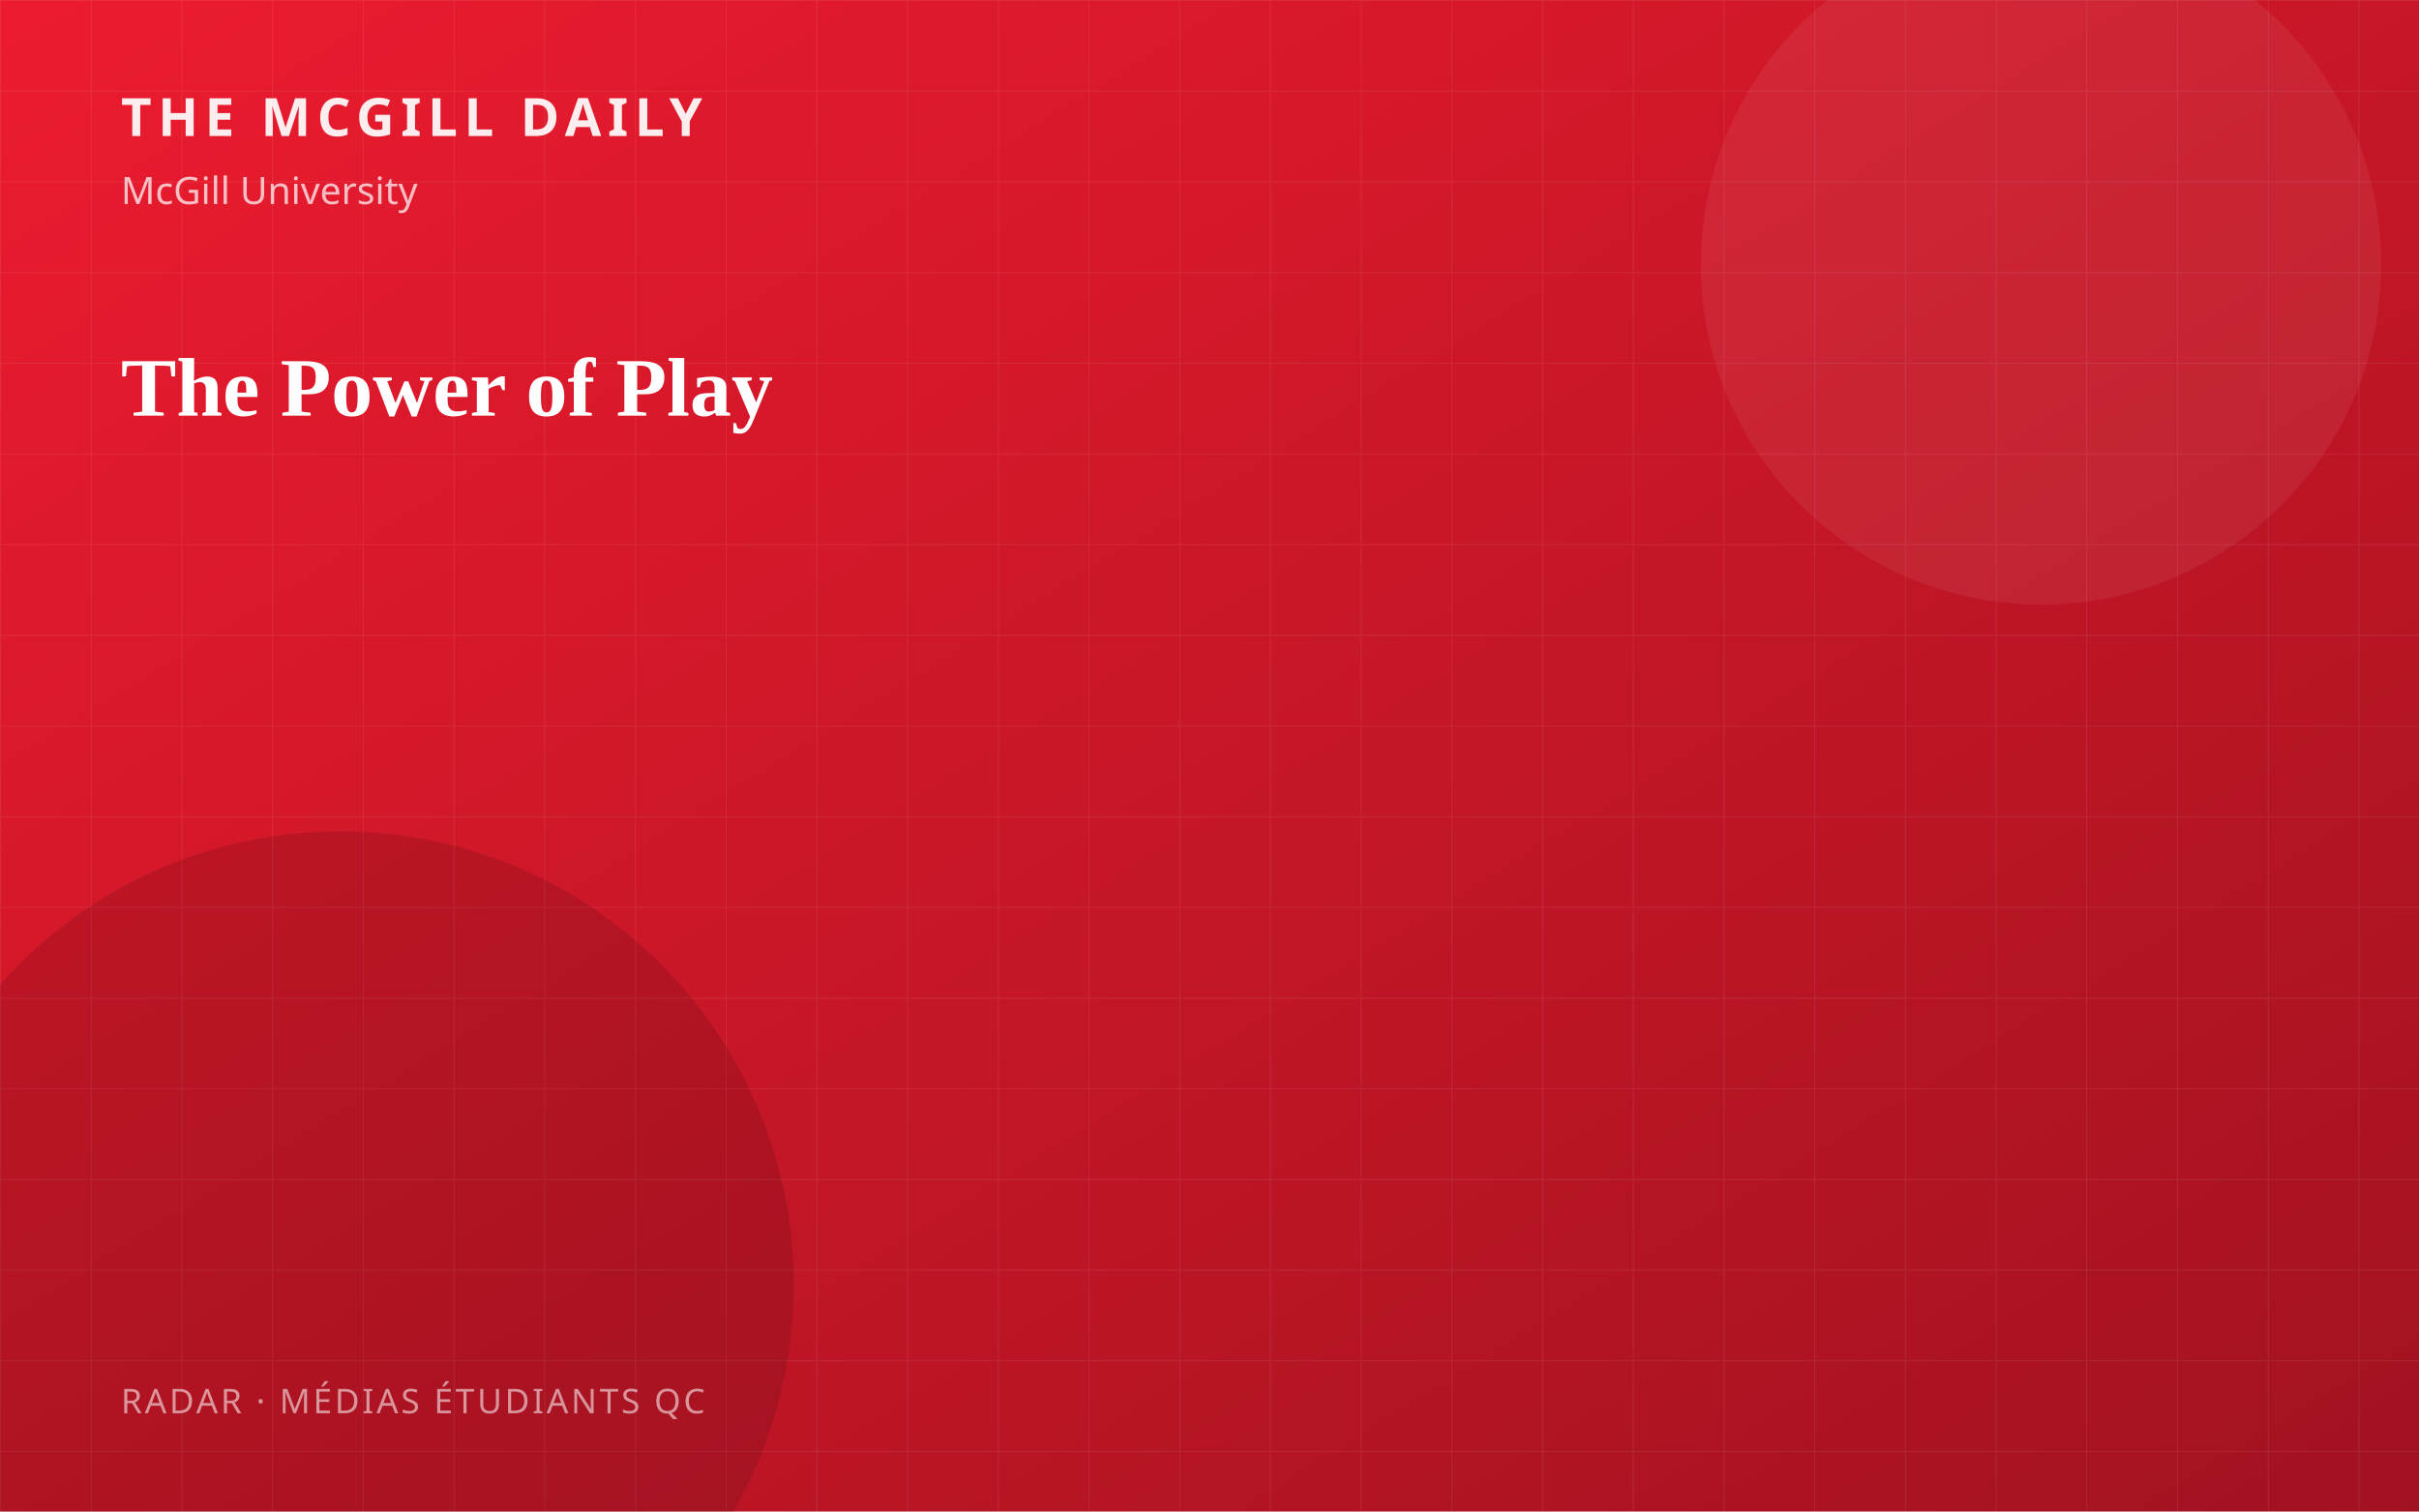
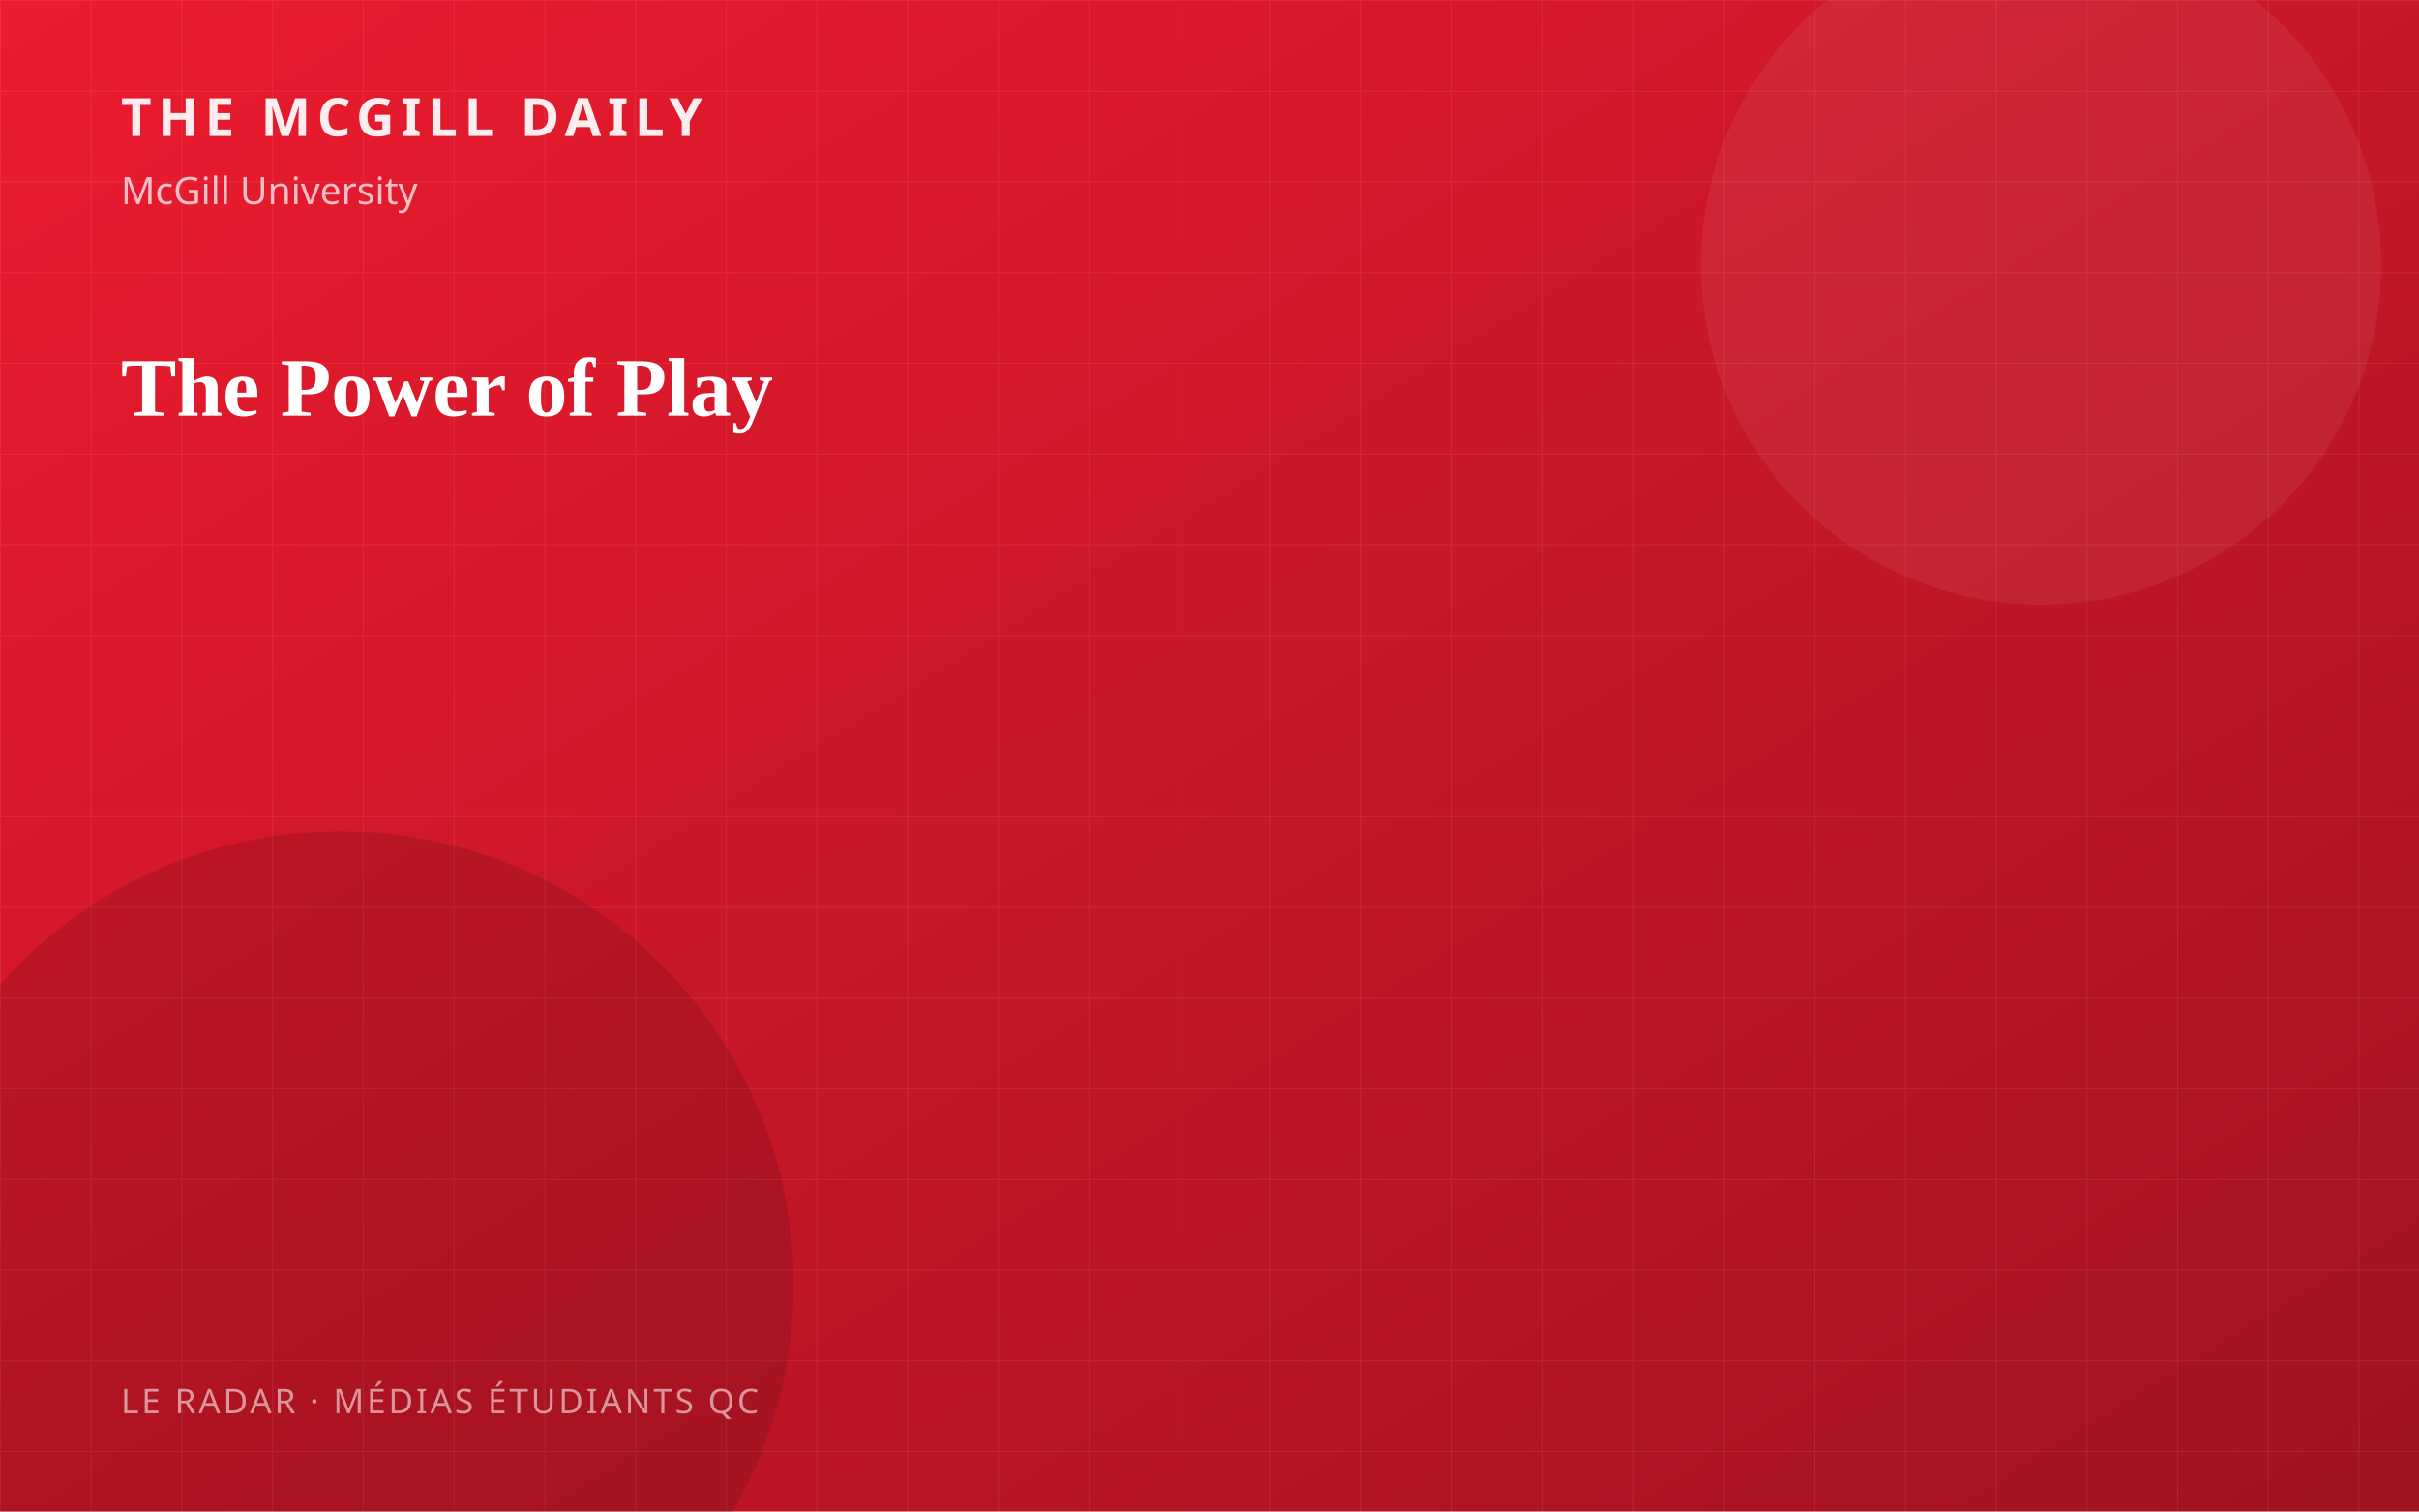
<svg xmlns="http://www.w3.org/2000/svg" width="1280" height="800" viewBox="0 0 1280 800" role="img" aria-label="The Power of Play">
  <defs>
    <linearGradient id="bg" x1="0" y1="0" x2="1" y2="1">
      <stop offset="0%" stop-color="#ED1B2F" />
      <stop offset="100%" stop-color="#a11220" />
    </linearGradient>
    <pattern id="grid" width="48" height="48" patternUnits="userSpaceOnUse">
      <path d="M48 0H0V48" fill="none" stroke="rgba(255,255,255,0.08)" stroke-width="1" />
    </pattern>
  </defs>
  <rect width="1280" height="800" fill="url(#bg)" />
  <rect width="1280" height="800" fill="url(#grid)" />
  <circle cx="1080" cy="140" r="180" fill="rgba(255,255,255,0.06)" />
  <circle cx="180" cy="680" r="240" fill="rgba(0,0,0,0.12)" />
  <text x="64" y="72" fill="rgba(255,255,255,0.92)" font-family="system-ui,Segoe UI,sans-serif" font-size="28" font-weight="700" letter-spacing="0.12em">THE MCGILL DAILY</text>
  <text x="64" y="108" fill="rgba(255,255,255,0.72)" font-family="system-ui,Segoe UI,sans-serif" font-size="20" font-weight="500">McGill University</text>
  <text x="64" y="220" fill="#ffffff" font-family="Georgia,'Times New Roman',serif" font-size="44" font-weight="700">
    <tspan x="64" dy="0">The Power of Play</tspan>
  </text>
-   <text x="64" y="748" fill="rgba(255,255,255,0.55)" font-family="system-ui,Segoe UI,sans-serif" font-size="18" letter-spacing="0.08em">RADAR · MÉDIAS ÉTUDIANTS QC</text>
+   <text x="64" y="748" fill="rgba(255,255,255,0.55)" font-family="system-ui,Segoe UI,sans-serif" font-size="18" letter-spacing="0.08em">LE RADAR · MÉDIAS ÉTUDIANTS QC</text>
</svg>
